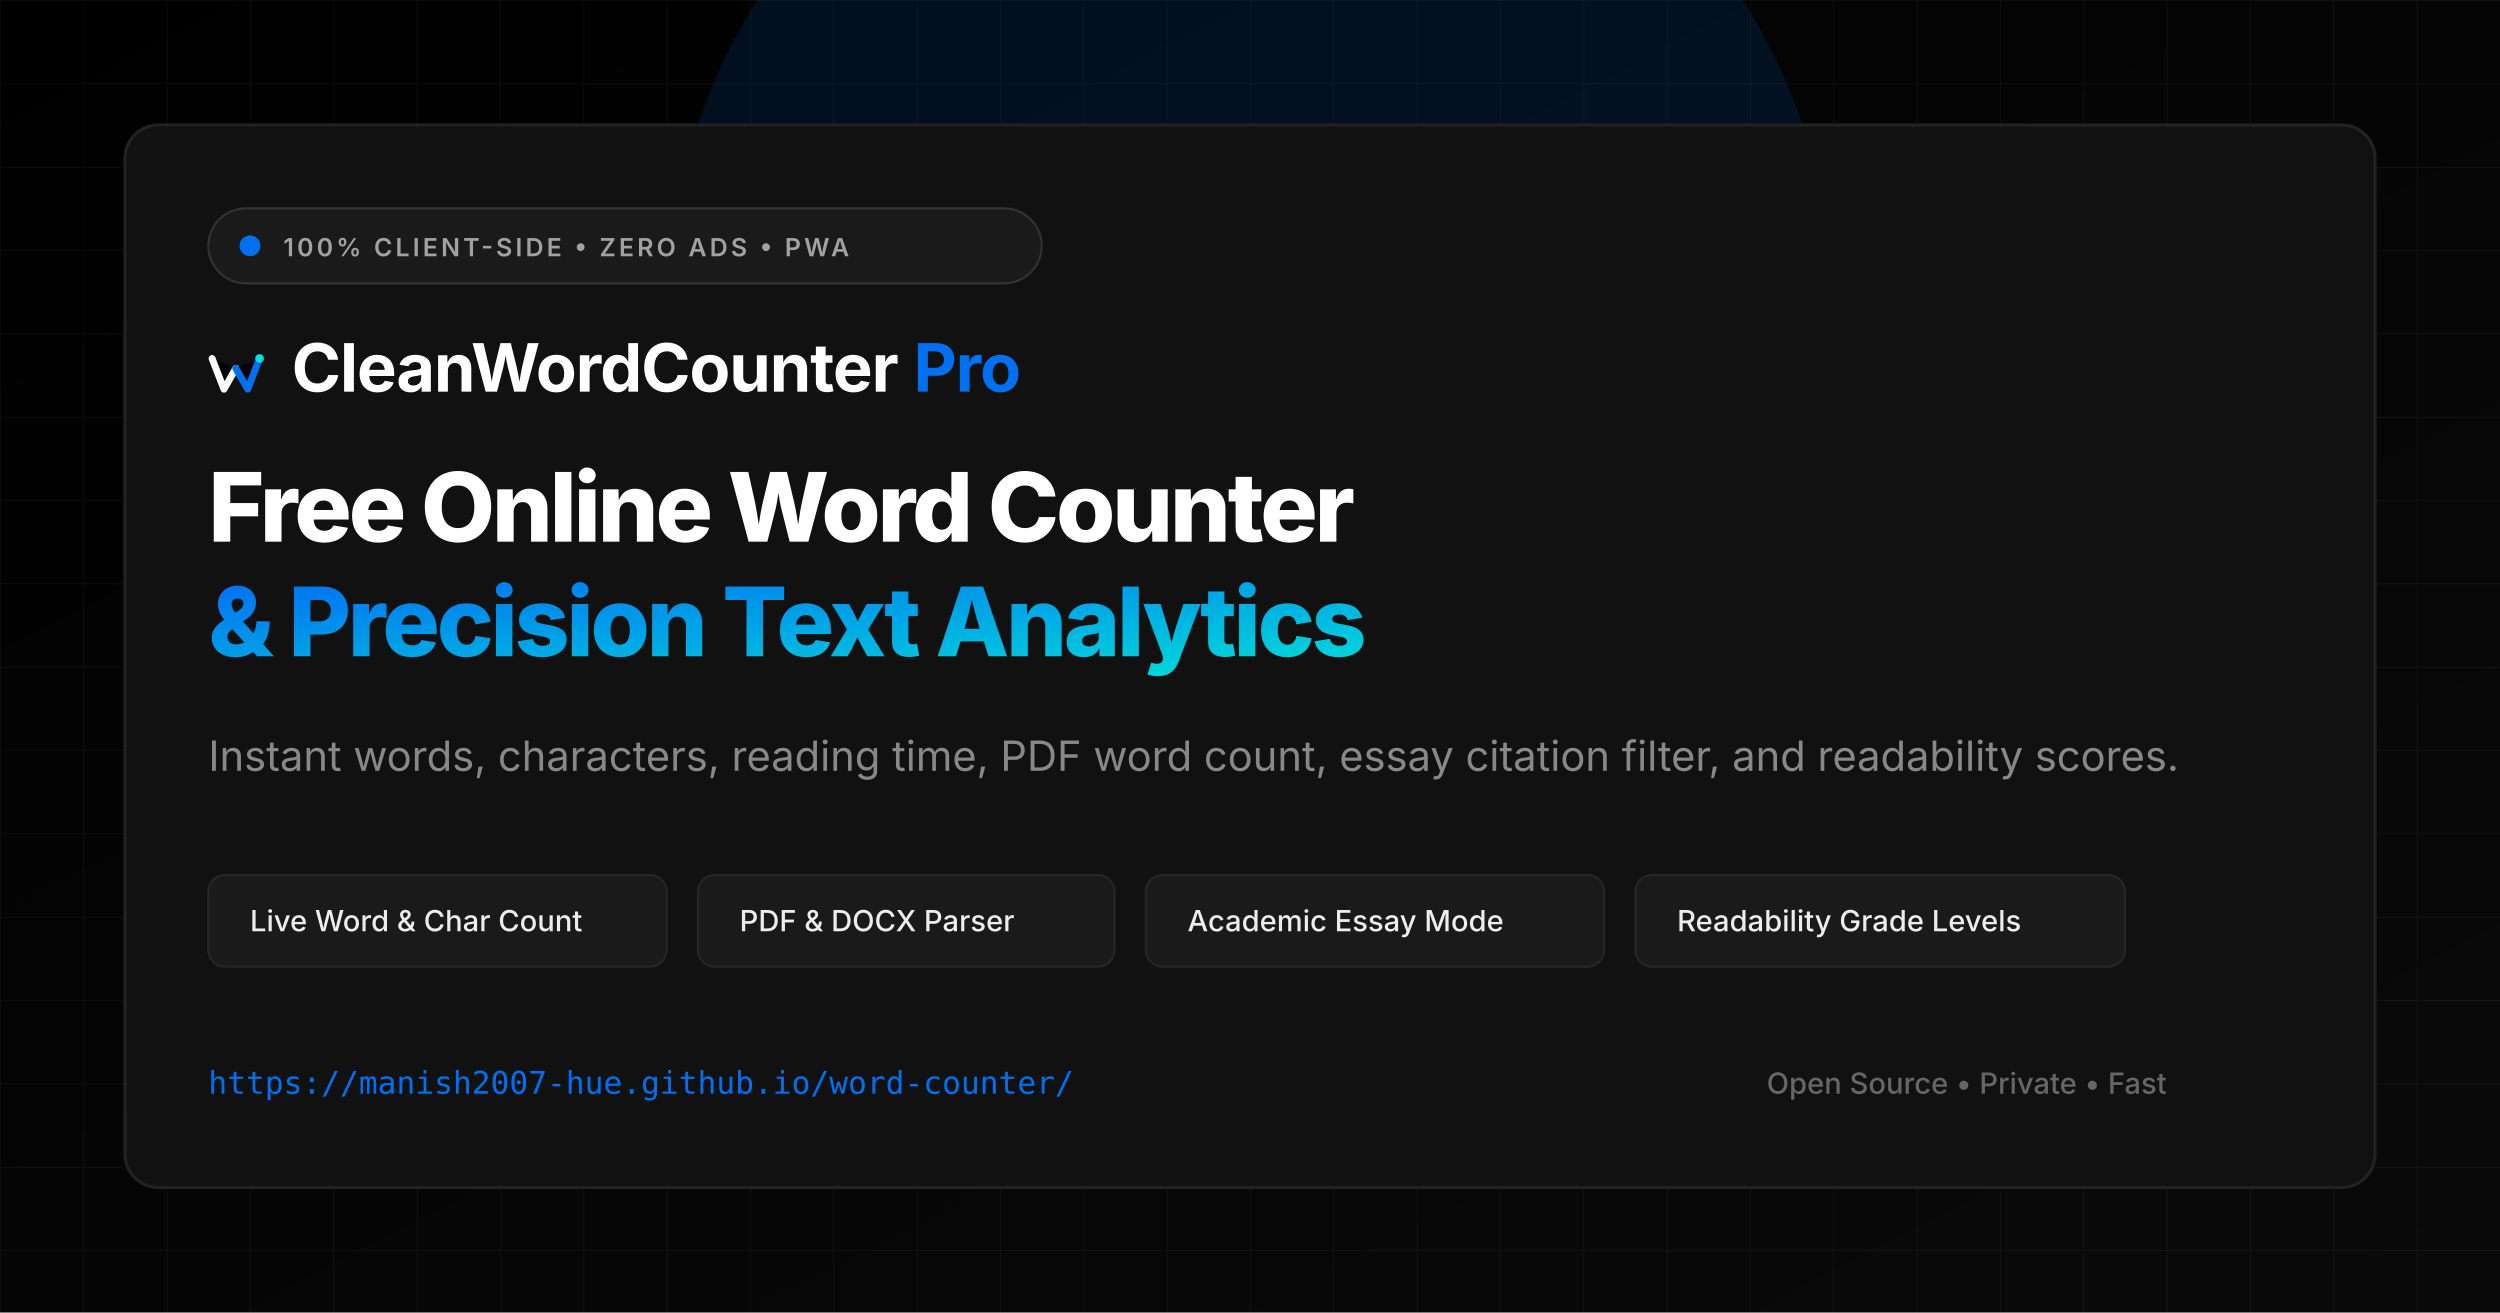
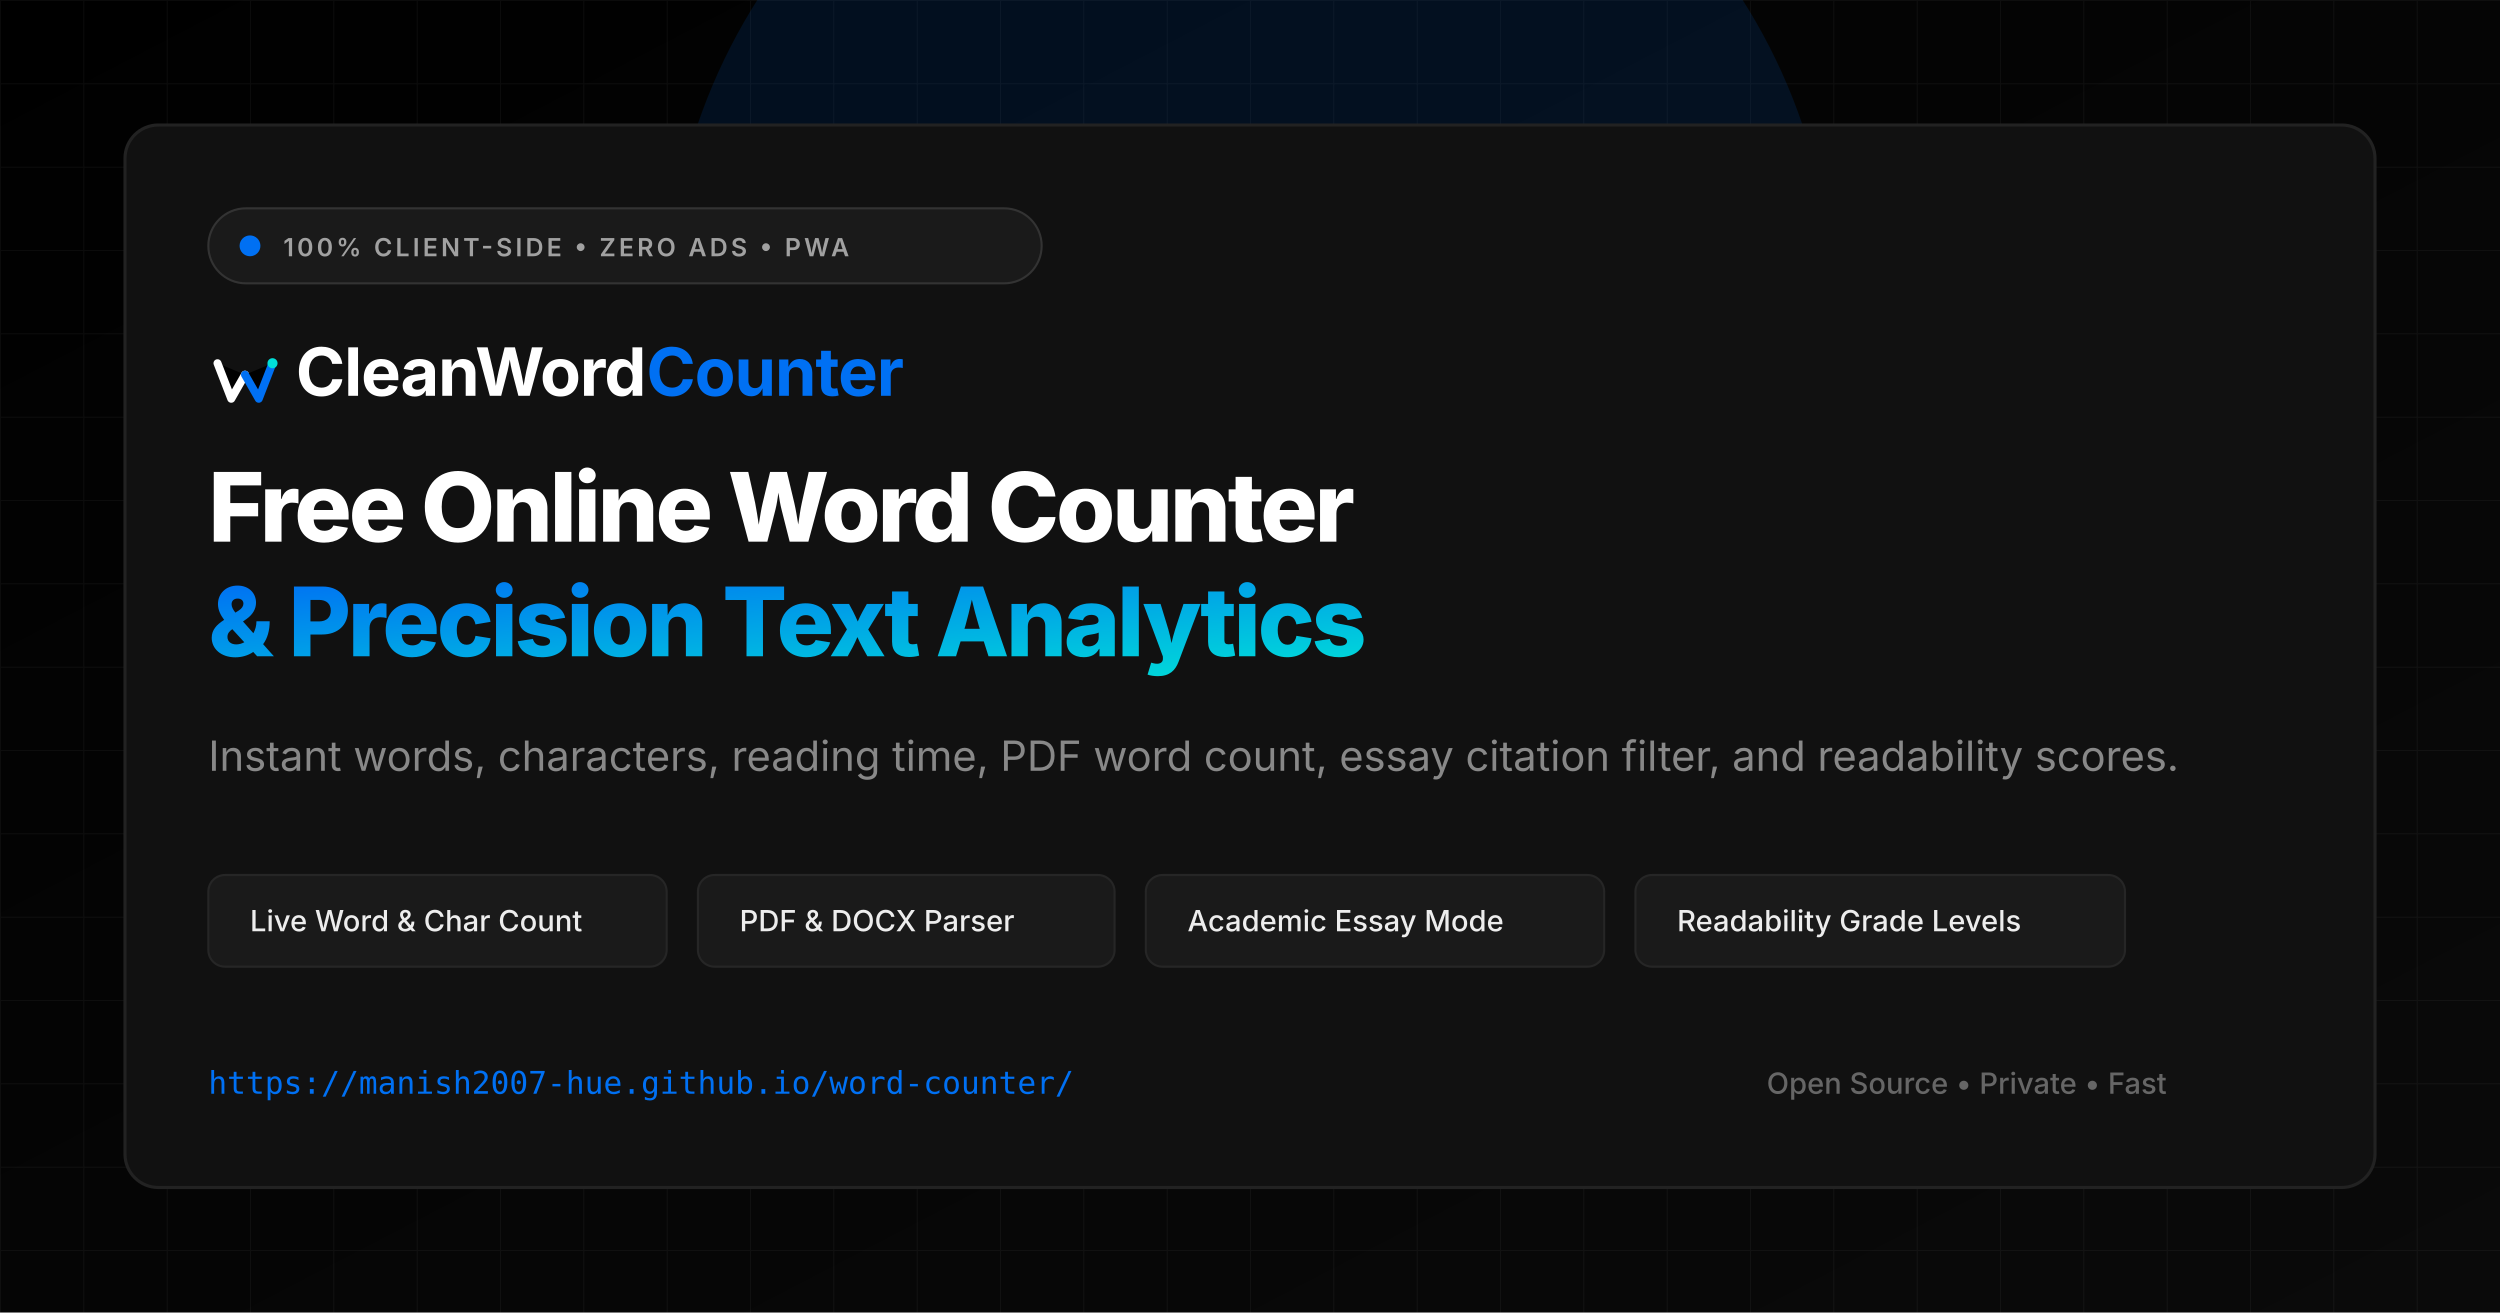
<svg xmlns="http://www.w3.org/2000/svg" width="1200" height="630" viewBox="0 0 1200 630">
  <defs>
    <linearGradient id="bgGradient" x1="0%" y1="0%" x2="100%" y2="100%">
      <stop offset="0%" stop-color="#000000" />
      <stop offset="100%" stop-color="#0a0a0a" />
    </linearGradient>
    <linearGradient id="blueGradient" x1="0%" y1="0%" x2="100%" y2="100%">
      <stop offset="0%" stop-color="#0070f3" />
      <stop offset="100%" stop-color="#00dfd8" />
    </linearGradient>
    <pattern id="grid" width="40" height="40" patternUnits="userSpaceOnUse">
      <path d="M 40 0 L 0 0 0 40" fill="none" stroke="#ffffff" stroke-opacity="0.04" stroke-width="1" />
    </pattern>
  </defs>
  <rect width="1200" height="630" fill="url(#bgGradient)" />
  <rect width="1200" height="630" fill="url(#grid)" />
  <circle cx="600" cy="150" r="280" fill="#0070f3" opacity="0.12" />
  <rect x="60" y="60" width="1080" height="510" rx="16" fill="#111111" stroke="#222222" stroke-width="1.5" />
  <rect x="100" y="100" width="400" height="36" rx="18" fill="#1a1a1a" stroke="#333333" stroke-width="1" />
  <circle cx="120" cy="118" r="5" fill="#0070f3" />
  <text x="136" y="123" font-family="system-ui, -apple-system, sans-serif" font-size="12" font-weight="600" fill="#a1a1a1" letter-spacing="1.5">100% CLIENT-SIDE • ZERO ADS • PWA</text>
-   <g transform="translate(98, 164) scale(0.95)">
-     <path d="M4 8.5L10 24L16 13.5" stroke="#FFFFFF" stroke-width="3.5" stroke-linecap="round" stroke-linejoin="round" />
-     <path d="M16 13.5L22 24L28 8.5" stroke="#0070F3" stroke-width="3.5" stroke-linecap="round" stroke-linejoin="round" />
+   <g transform="translate(100, 165) scale(1.1)">
+     <path d="M4 8.5L10 24L16 13.5" stroke="#ffffff" stroke-width="3.5" stroke-linecap="round" stroke-linejoin="round" />
+     <path d="M16 13.5L22 24L28 8.5" stroke="#0070f3" stroke-width="3.5" stroke-linecap="round" stroke-linejoin="round" />
    <circle cx="28" cy="8.5" r="2.2" fill="#00dfd8" />
  </g>
-   <text x="140" y="188" font-family="system-ui, -apple-system, sans-serif" font-size="32" font-weight="700" fill="#ffffff" letter-spacing="-0.5">CleanWordCounter <tspan fill="#0070f3">Pro</tspan>
+   <text x="142" y="190" font-family="system-ui, -apple-system, sans-serif" font-size="32" font-weight="700" fill="#ffffff" letter-spacing="-0.5">CleanWord<tspan fill="#0070f3">Counter</tspan>
  </text>
  <text x="100" y="260" font-family="system-ui, -apple-system, sans-serif" font-size="46" font-weight="800" fill="#ffffff" letter-spacing="-1.5">Free Online Word Counter</text>
  <text x="100" y="315" font-family="system-ui, -apple-system, sans-serif" font-size="46" font-weight="800" fill="url(#blueGradient)" letter-spacing="-1.5">&amp; Precision Text Analytics</text>
  <text x="100" y="370" font-family="system-ui, -apple-system, sans-serif" font-size="20" font-weight="400" fill="#888888">Instant words, characters, reading time, PDF word count, essay citation filter, and readability scores.</text>
  <g transform="translate(100, 420)">
    <rect x="0" y="0" width="220" height="44" rx="8" fill="#1a1a1a" stroke="#262626" stroke-width="1" />
    <text x="20" y="27" font-family="system-ui, -apple-system, sans-serif" font-size="14" font-weight="500" fill="#ededed">Live Word &amp; Char Count</text>
    <rect x="235" y="0" width="200" height="44" rx="8" fill="#1a1a1a" stroke="#262626" stroke-width="1" />
    <text x="255" y="27" font-family="system-ui, -apple-system, sans-serif" font-size="14" font-weight="500" fill="#ededed">PDF &amp; DOCX Parser</text>
    <rect x="450" y="0" width="220" height="44" rx="8" fill="#1a1a1a" stroke="#262626" stroke-width="1" />
    <text x="470" y="27" font-family="system-ui, -apple-system, sans-serif" font-size="14" font-weight="500" fill="#ededed">Academic Essay Mode</text>
    <rect x="685" y="0" width="235" height="44" rx="8" fill="#1a1a1a" stroke="#262626" stroke-width="1" />
    <text x="705" y="27" font-family="system-ui, -apple-system, sans-serif" font-size="14" font-weight="500" fill="#ededed">Readability Grade Levels</text>
  </g>
  <text x="100" y="525" font-family="ui-monospace, monospace" font-size="15" font-weight="500" fill="#0070f3">https://manish2007-hue.github.io/word-counter/</text>
  <text x="1040" y="525" text-anchor="end" font-family="system-ui, -apple-system, sans-serif" font-size="14" font-weight="500" fill="#666666">Open Source • Private • Fast</text>
</svg>
